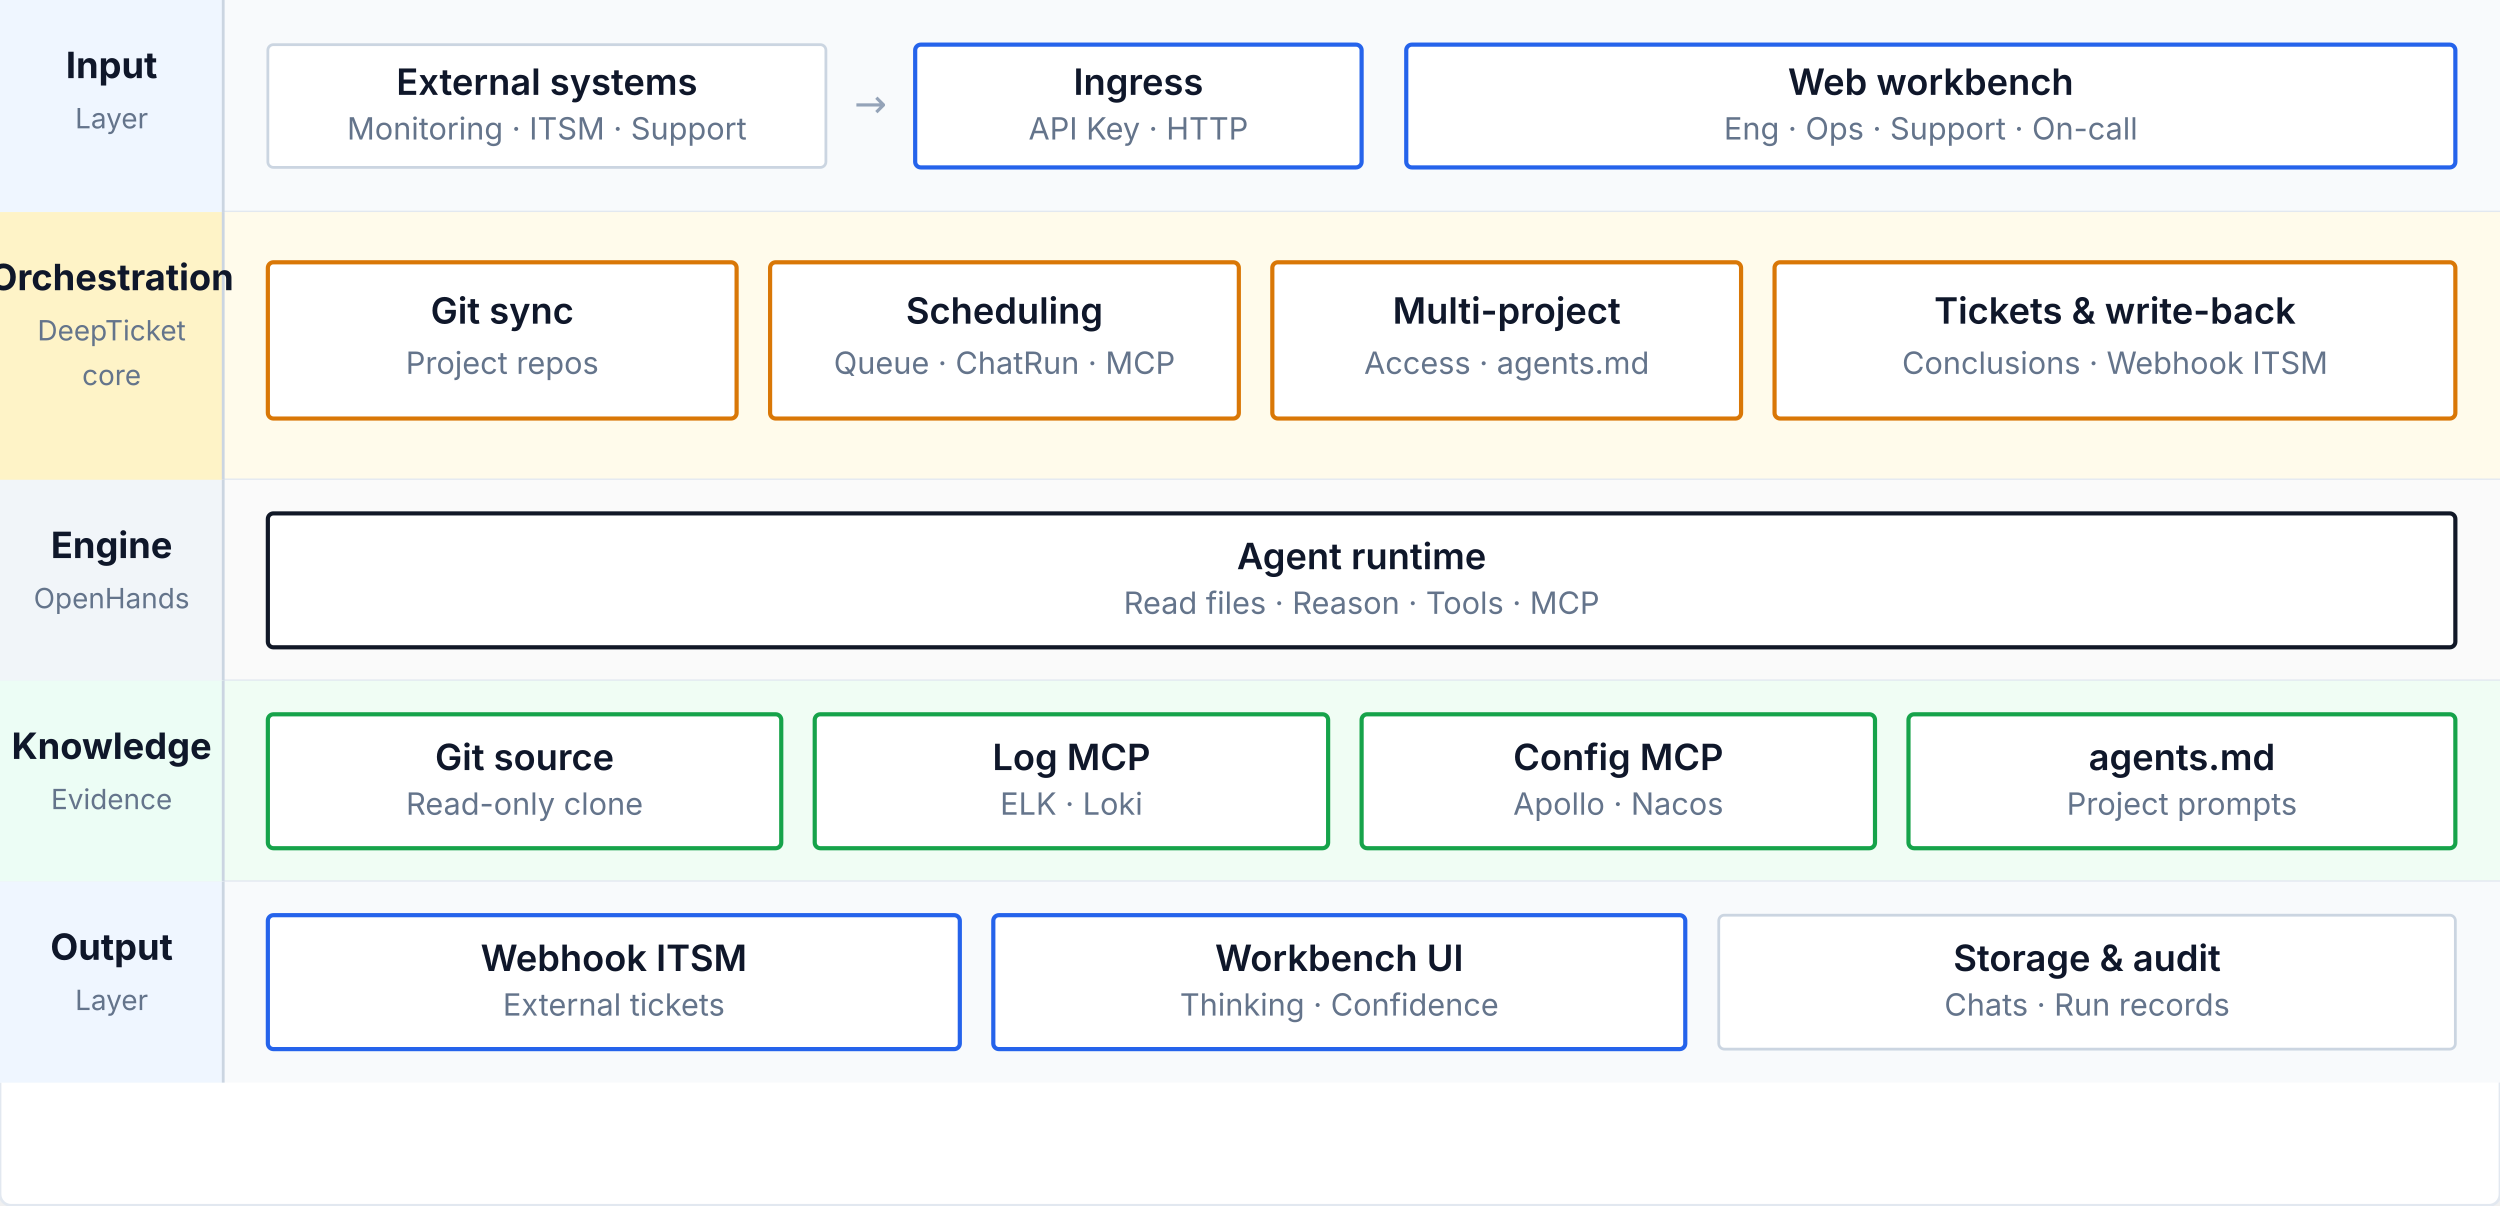
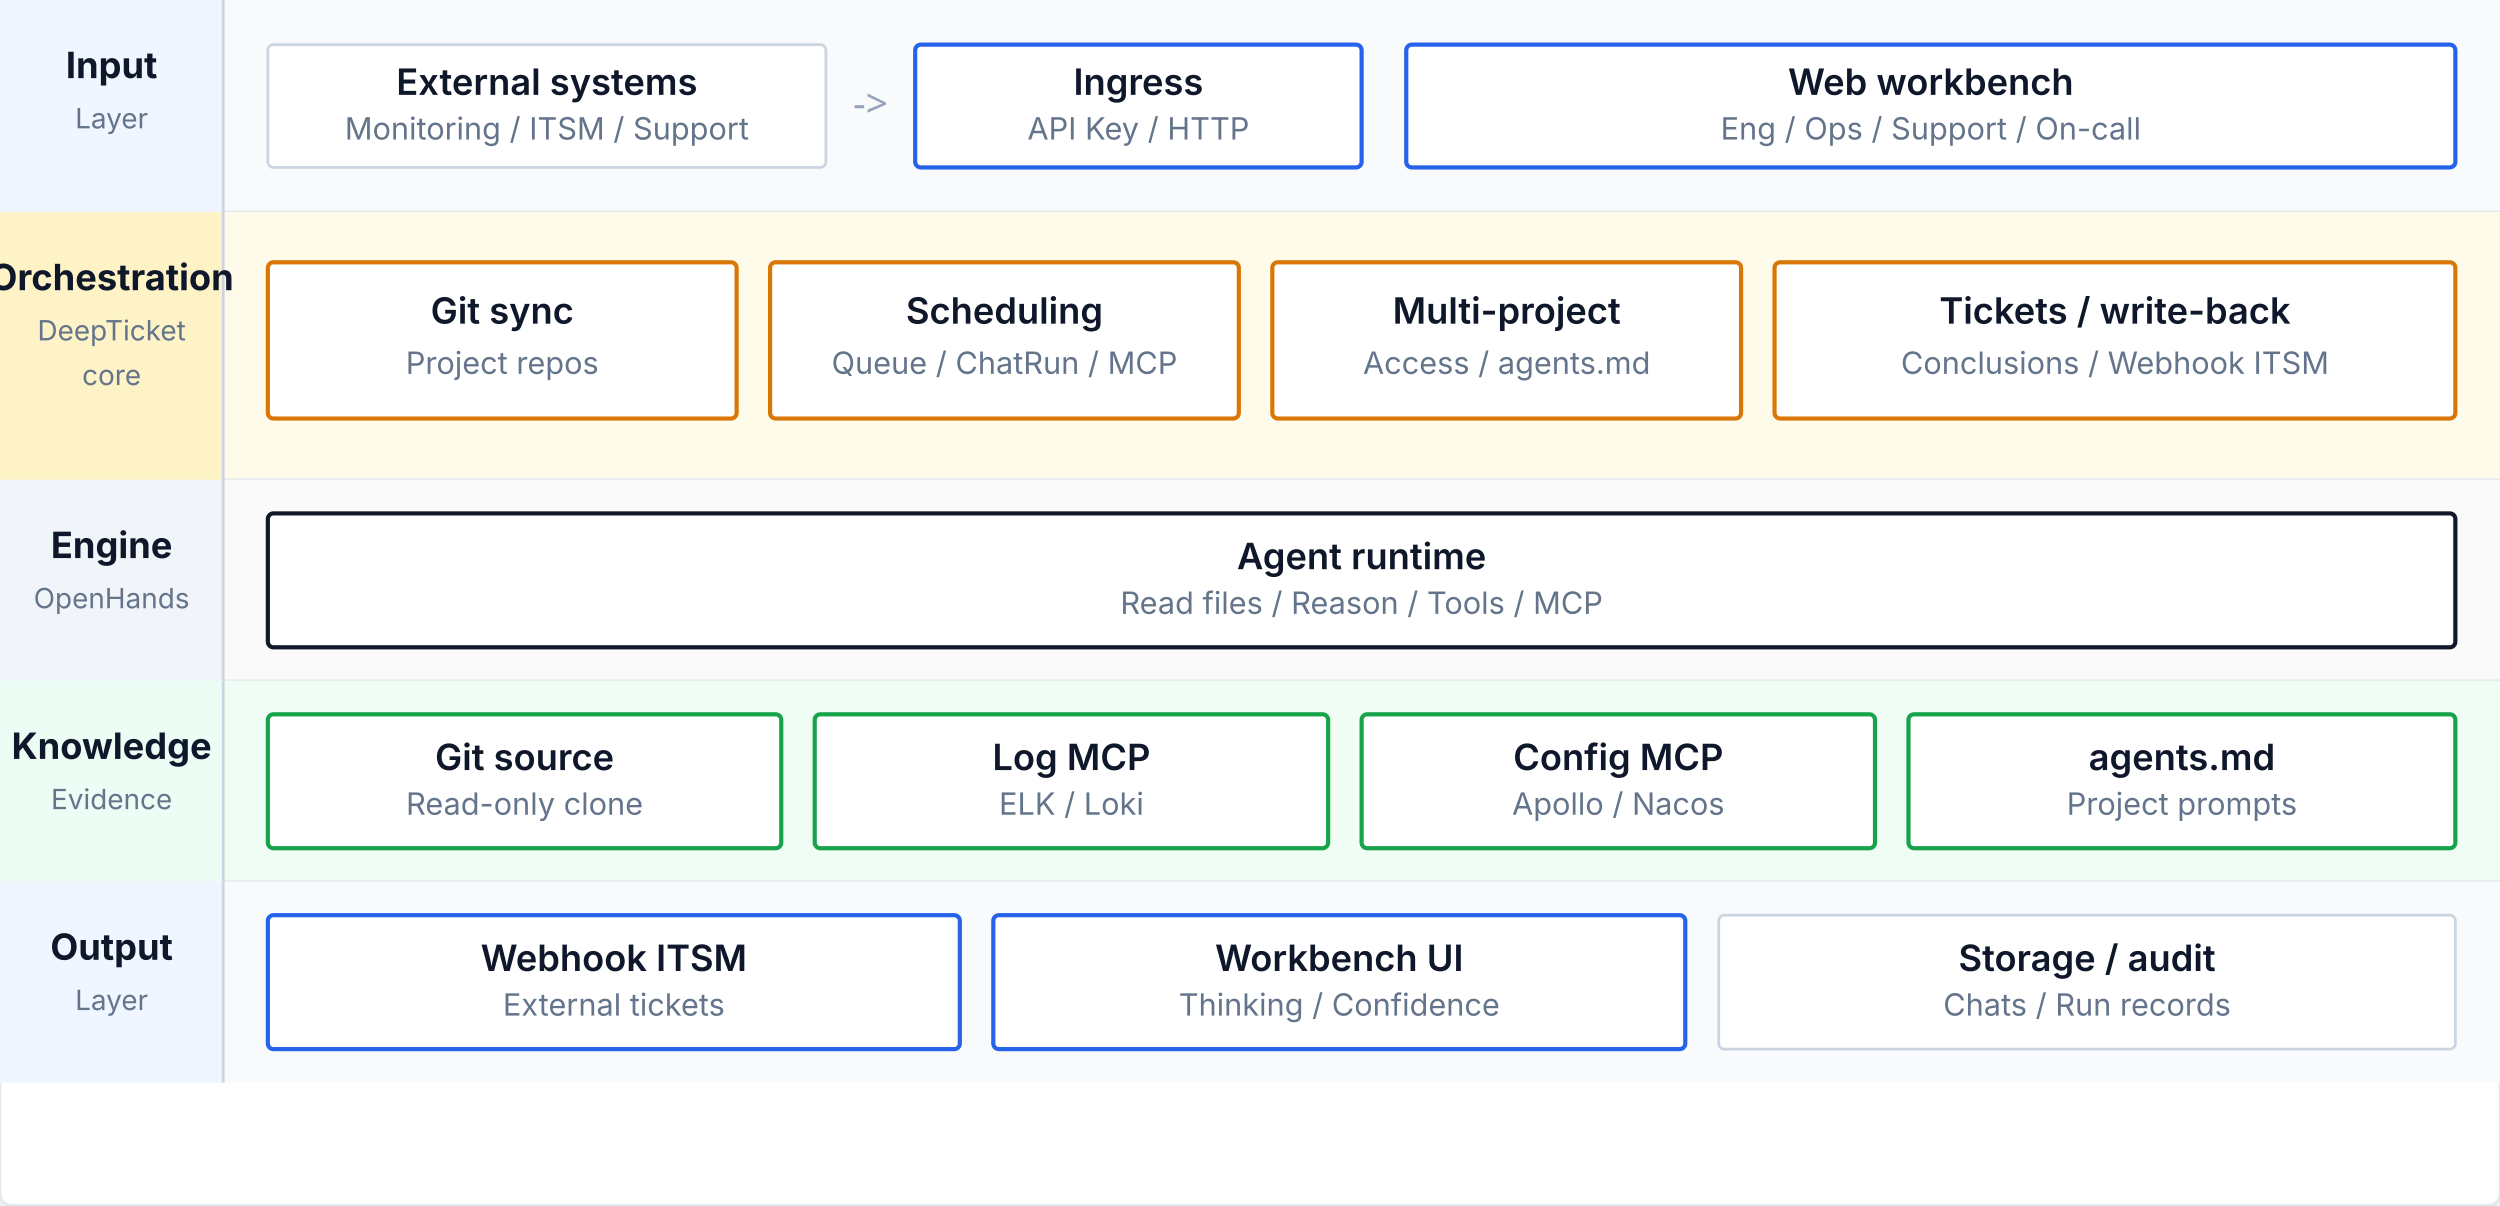
<svg xmlns="http://www.w3.org/2000/svg" viewBox="32 68 896 432" role="img" aria-label="DeepTicket five-layer architecture">
  <style>
    .ht{font:700 19px system-ui,-apple-system,"Segoe UI",sans-serif;fill:#0f172a}
    .hs{font:12px system-ui,-apple-system,"Segoe UI",sans-serif;fill:#64748b}
    .lm{font:700 13px system-ui,-apple-system,"Segoe UI",sans-serif;fill:#0f172a}
    .lh{font:10px system-ui,-apple-system,"Segoe UI",sans-serif;fill:#64748b}
    .t{font:600 13px system-ui,-apple-system,"Segoe UI",sans-serif;fill:#0f172a}
    .s{font:11px system-ui,-apple-system,"Segoe UI",sans-serif;fill:#64748b}
    .ft{font:10px system-ui,-apple-system,"Segoe UI",sans-serif;fill:#94a3b8}
    .arr{font:14px system-ui,sans-serif;fill:#94a3b8}
  </style>
  <rect x="32" y="68" width="896" height="432" rx="4" fill="#fff" stroke="#e2e8f0" />
  <rect x="32" y="68" width="896" height="76" fill="#f8fafc" />
  <line x1="32" y1="144" x2="928" y2="144" stroke="#e2e8f0" />
  <rect x="32" y="68" width="80" height="76" fill="#eff6ff" />
  <line x1="112" y1="68" x2="112" y2="144" stroke="#cbd5e1" />
  <text x="72" y="96" text-anchor="middle" class="lm">Input</text>
  <text x="72" y="114" text-anchor="middle" class="lh">Layer</text>
  <rect x="128" y="84" width="200" height="44" rx="2" fill="#fff" stroke="#cbd5e1" />
  <text x="228" y="102" text-anchor="middle" class="t">External systems</text>
-   <text x="228" y="118" text-anchor="middle" class="s">Monitoring · ITSM · Support</text>
-   <text x="344" y="110" text-anchor="middle" class="arr">→</text>
+   <text x="228" y="118" text-anchor="middle" class="s">Monitoring / ITSM / Support</text>
+   <text x="344" y="110" text-anchor="middle" class="arr">-&gt;</text>
  <rect x="360" y="84" width="160" height="44" rx="2" fill="#fff" stroke="#2563eb" stroke-width="1.5" />
  <text x="440" y="102" text-anchor="middle" class="t">Ingress</text>
-   <text x="440" y="118" text-anchor="middle" class="s">API Key · HTTP</text>
+   <text x="440" y="118" text-anchor="middle" class="s">API Key / HTTP</text>
  <rect x="536" y="84" width="376" height="44" rx="2" fill="#fff" stroke="#2563eb" stroke-width="1.5" />
  <text x="724" y="102" text-anchor="middle" class="t">Web workbench</text>
-   <text x="724" y="118" text-anchor="middle" class="s">Eng · Ops · Support · On-call</text>
+   <text x="724" y="118" text-anchor="middle" class="s">Eng / Ops / Support / On-call</text>
  <rect x="32" y="144" width="896" height="96" fill="#fffbeb" />
  <line x1="32" y1="240" x2="928" y2="240" stroke="#e2e8f0" />
  <rect x="32" y="144" width="80" height="96" fill="#fef3c7" />
  <line x1="112" y1="144" x2="112" y2="240" stroke="#cbd5e1" />
  <text x="72" y="172" text-anchor="middle" class="lm">Orchestration</text>
  <text x="72" y="190" text-anchor="middle" class="lh">DeepTicket</text>
  <text x="72" y="206" text-anchor="middle" class="lh">core</text>
  <rect x="128" y="162" width="168" height="56" rx="2" fill="#fff" stroke="#d97706" stroke-width="1.5" />
  <text x="212" y="184" text-anchor="middle" class="t">Git sync</text>
  <text x="212" y="202" text-anchor="middle" class="s">Project repos</text>
  <rect x="308" y="162" width="168" height="56" rx="2" fill="#fff" stroke="#d97706" stroke-width="1.5" />
  <text x="392" y="184" text-anchor="middle" class="t">Scheduling</text>
-   <text x="392" y="202" text-anchor="middle" class="s">Queue · ChatRun · MCP</text>
+   <text x="392" y="202" text-anchor="middle" class="s">Queue / ChatRun / MCP</text>
  <rect x="488" y="162" width="168" height="56" rx="2" fill="#fff" stroke="#d97706" stroke-width="1.5" />
  <text x="572" y="184" text-anchor="middle" class="t">Multi-project</text>
-   <text x="572" y="202" text-anchor="middle" class="s">Access · agents.md</text>
+   <text x="572" y="202" text-anchor="middle" class="s">Access / agents.md</text>
  <rect x="668" y="162" width="244" height="56" rx="2" fill="#fff" stroke="#d97706" stroke-width="1.5" />
-   <text x="790" y="184" text-anchor="middle" class="t">Tickets &amp; write-back</text>
-   <text x="790" y="202" text-anchor="middle" class="s">Conclusions · Webhook ITSM</text>
+   <text x="790" y="184" text-anchor="middle" class="t">Tickets / write-back</text>
+   <text x="790" y="202" text-anchor="middle" class="s">Conclusions / Webhook ITSM</text>
  <rect x="32" y="240" width="896" height="72" fill="#fafafa" />
  <line x1="32" y1="312" x2="928" y2="312" stroke="#e2e8f0" />
  <rect x="32" y="240" width="80" height="72" fill="#f1f5f9" />
  <line x1="112" y1="240" x2="112" y2="312" stroke="#cbd5e1" />
  <text x="72" y="268" text-anchor="middle" class="lm">Engine</text>
  <text x="72" y="286" text-anchor="middle" class="lh">OpenHands</text>
  <rect x="128" y="252" width="784" height="48" rx="2" fill="#fff" stroke="#111827" stroke-width="1.5" />
  <text x="520" y="272" text-anchor="middle" class="t">Agent runtime</text>
-   <text x="520" y="288" text-anchor="middle" class="s">Read files · Reason · Tools · MCP</text>
+   <text x="520" y="288" text-anchor="middle" class="s">Read files / Reason / Tools / MCP</text>
  <rect x="32" y="312" width="896" height="72" fill="#f0fdf4" />
  <line x1="32" y1="384" x2="928" y2="384" stroke="#e2e8f0" />
  <rect x="32" y="312" width="80" height="72" fill="#ecfdf5" />
  <line x1="112" y1="312" x2="112" y2="384" stroke="#cbd5e1" />
  <text x="72" y="340" text-anchor="middle" class="lm">Knowledge</text>
  <text x="72" y="358" text-anchor="middle" class="lh">Evidence</text>
  <rect x="128" y="324" width="184" height="48" rx="2" fill="#fff" stroke="#16a34a" stroke-width="1.5" />
  <text x="220" y="344" text-anchor="middle" class="t">Git source</text>
  <text x="220" y="360" text-anchor="middle" class="s">Read-only clone</text>
  <rect x="324" y="324" width="184" height="48" rx="2" fill="#fff" stroke="#16a34a" stroke-width="1.5" />
  <text x="416" y="344" text-anchor="middle" class="t">Log MCP</text>
-   <text x="416" y="360" text-anchor="middle" class="s">ELK · Loki</text>
+   <text x="416" y="360" text-anchor="middle" class="s">ELK / Loki</text>
  <rect x="520" y="324" width="184" height="48" rx="2" fill="#fff" stroke="#16a34a" stroke-width="1.5" />
  <text x="612" y="344" text-anchor="middle" class="t">Config MCP</text>
-   <text x="612" y="360" text-anchor="middle" class="s">Apollo · Nacos</text>
+   <text x="612" y="360" text-anchor="middle" class="s">Apollo / Nacos</text>
  <rect x="716" y="324" width="196" height="48" rx="2" fill="#fff" stroke="#16a34a" stroke-width="1.5" />
  <text x="814" y="344" text-anchor="middle" class="t">agents.md</text>
  <text x="814" y="360" text-anchor="middle" class="s">Project prompts</text>
  <rect x="32" y="384" width="896" height="72" fill="#f8fafc" />
  <rect x="32" y="384" width="80" height="72" fill="#eff6ff" />
  <line x1="112" y1="384" x2="112" y2="456" stroke="#cbd5e1" />
  <text x="72" y="412" text-anchor="middle" class="lm">Output</text>
  <text x="72" y="430" text-anchor="middle" class="lh">Layer</text>
  <rect x="128" y="396" width="248" height="48" rx="2" fill="#fff" stroke="#2563eb" stroke-width="1.5" />
  <text x="252" y="416" text-anchor="middle" class="t">Webhook ITSM</text>
  <text x="252" y="432" text-anchor="middle" class="s">External tickets</text>
  <rect x="388" y="396" width="248" height="48" rx="2" fill="#fff" stroke="#2563eb" stroke-width="1.5" />
  <text x="512" y="416" text-anchor="middle" class="t">Workbench UI</text>
-   <text x="512" y="432" text-anchor="middle" class="s">Thinking · Confidence</text>
+   <text x="512" y="432" text-anchor="middle" class="s">Thinking / Confidence</text>
  <rect x="648" y="396" width="264" height="48" rx="2" fill="#fff" stroke="#cbd5e1" />
-   <text x="780" y="416" text-anchor="middle" class="t">Storage &amp; audit</text>
-   <text x="780" y="432" text-anchor="middle" class="s">Chats · Run records</text>
+   <text x="780" y="416" text-anchor="middle" class="t">Storage / audit</text>
+   <text x="780" y="432" text-anchor="middle" class="s">Chats / Run records</text>
</svg>
